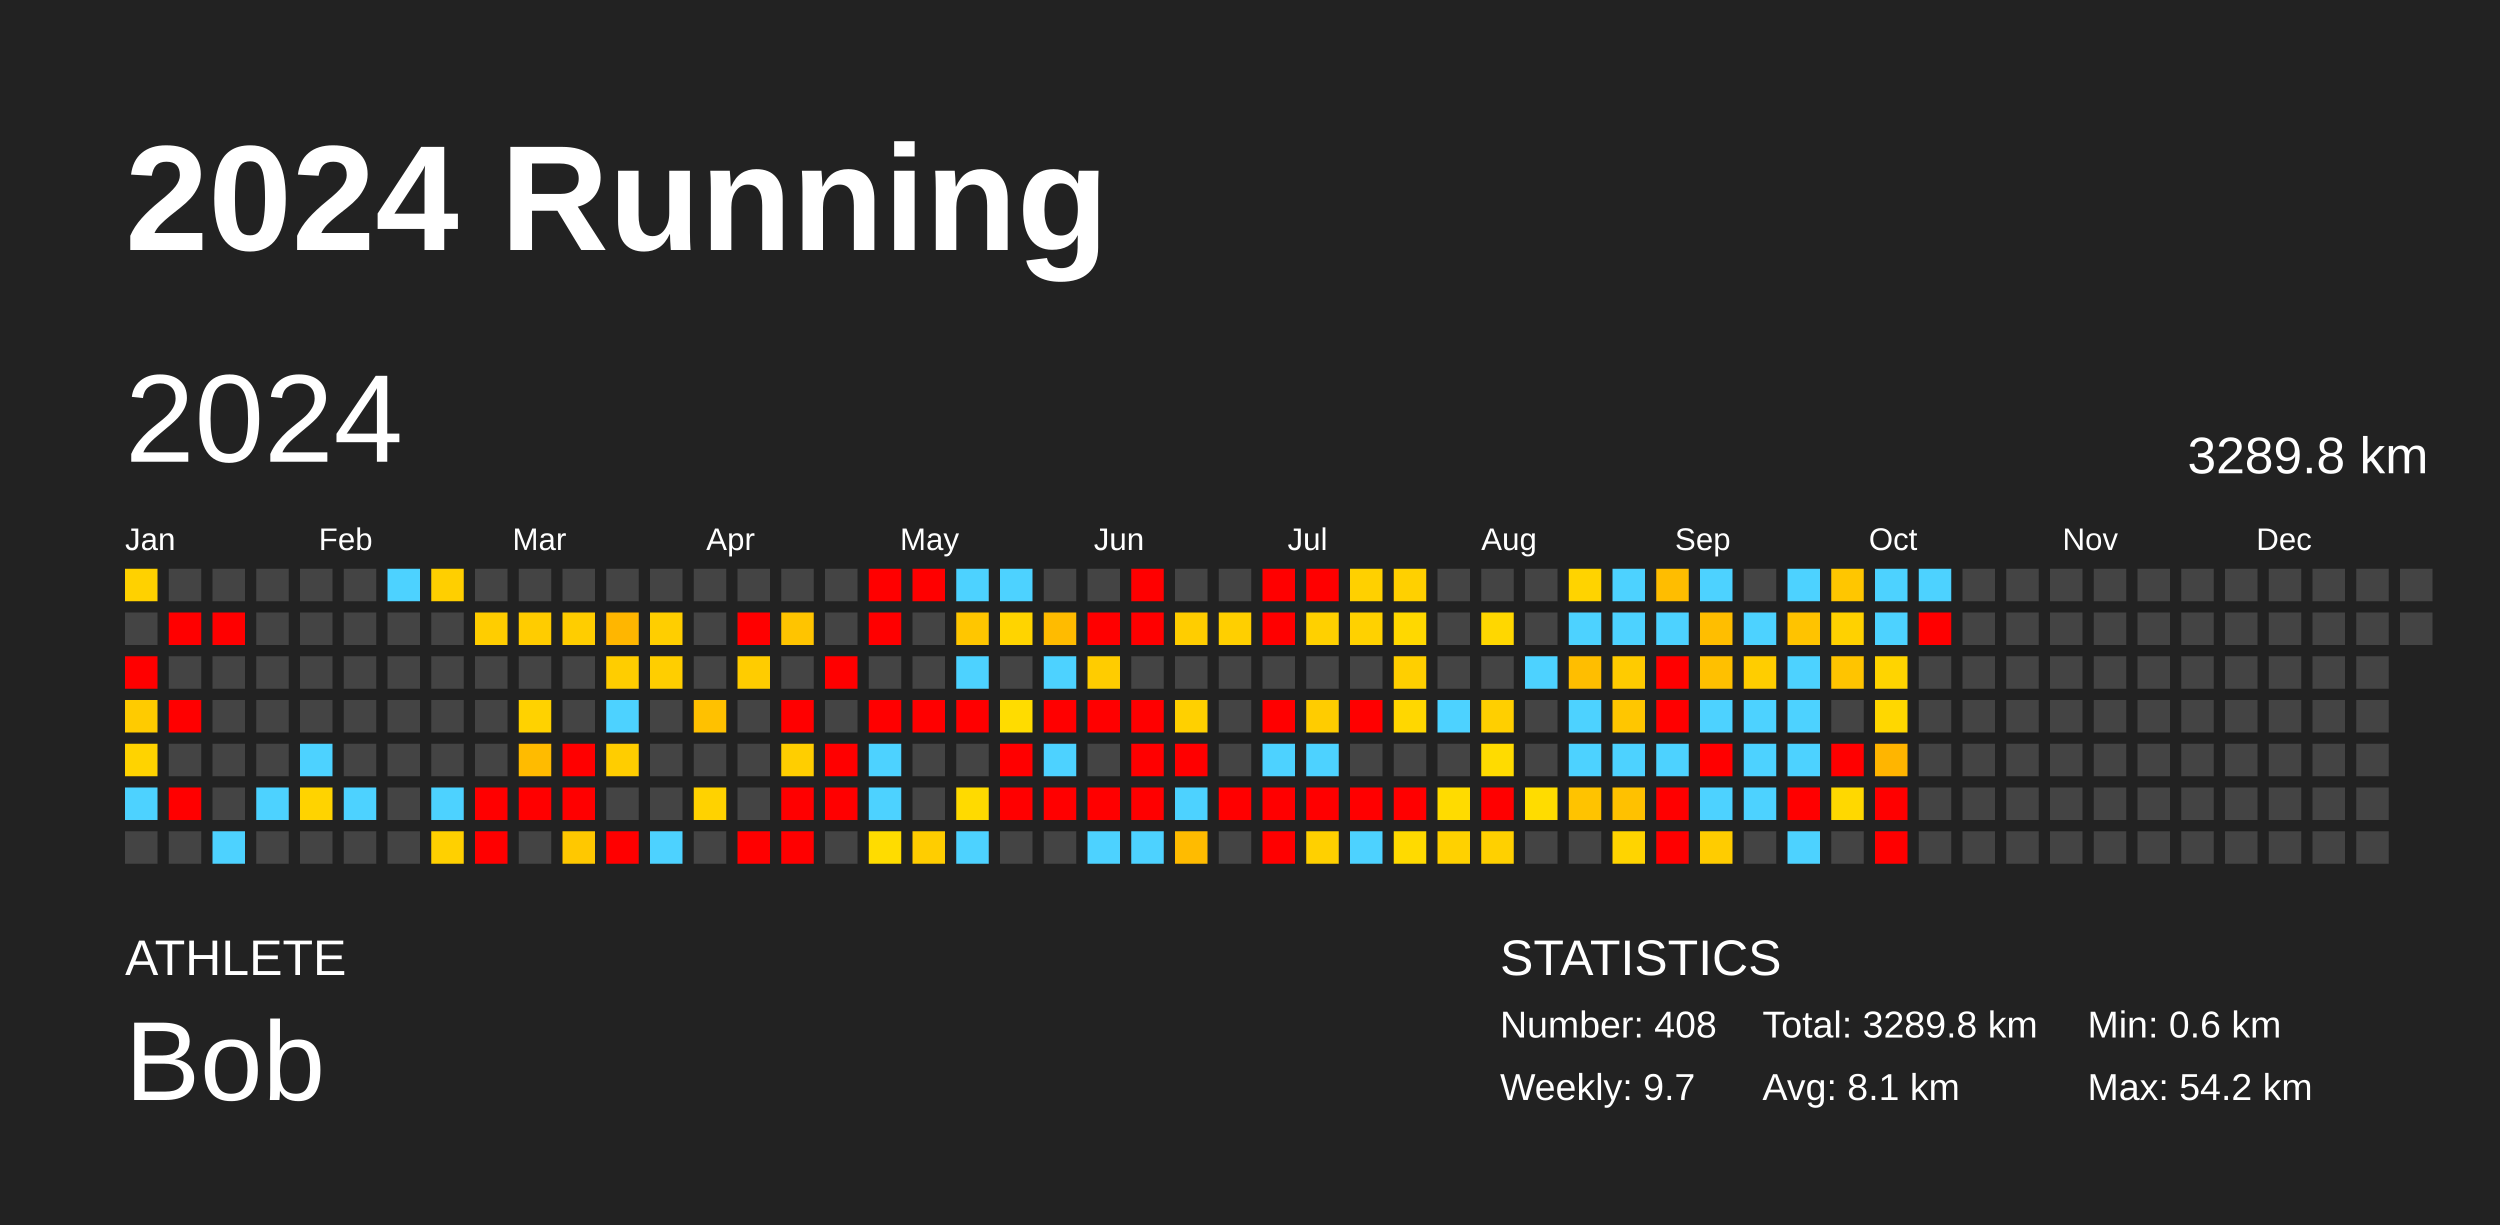
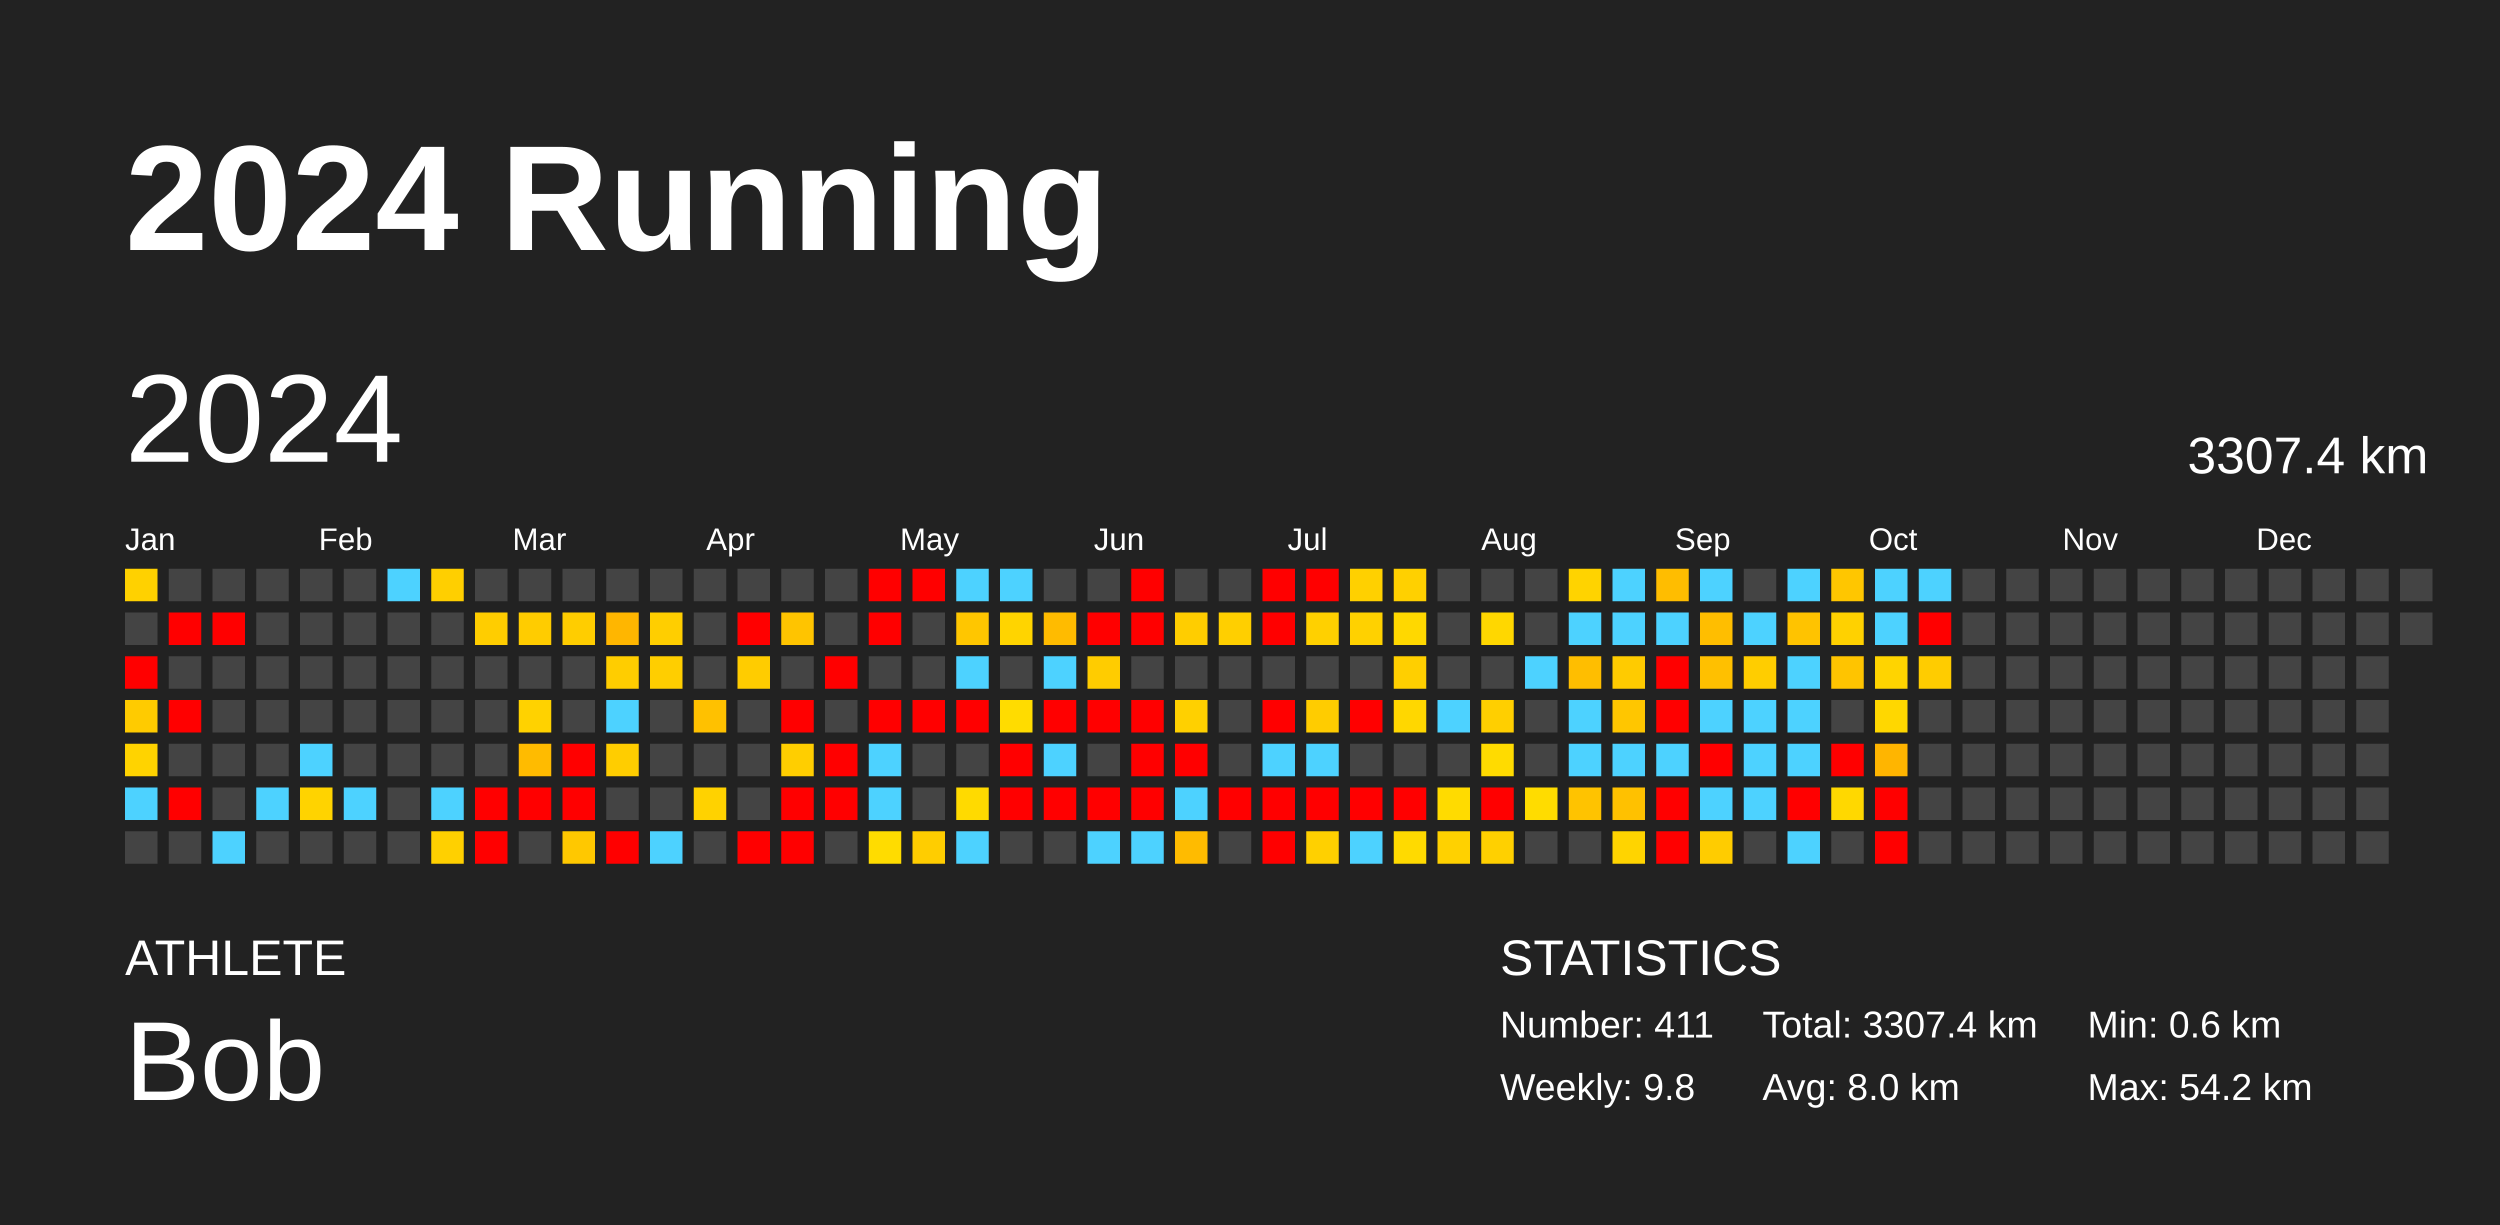
<svg xmlns="http://www.w3.org/2000/svg" baseProfile="full" height="98mm" version="1.1" viewBox="0,0,200,98" width="200mm">
  <defs />
  <rect fill="#222222" height="98" width="200" x="0" y="0" />
  <text fill="#FFFFFF" style="font-size:12px; font-family:Arial; font-weight:bold;" x="10" y="20">2024 Running</text>
  <text fill="#FFFFFF" style="font-size:4px; font-family:Arial" x="10" y="78">ATHLETE</text>
  <text fill="#FFFFFF" style="font-size:9px; font-family:Arial" x="10" y="88">Bob</text>
  <text fill="#FFFFFF" style="font-size:4px; font-family:Arial" x="120" y="78">STATISTICS</text>
-   <text fill="#FFFFFF" style="font-size:3px; font-family:Arial" x="120" y="83">Number: 408</text>
-   <text fill="#FFFFFF" style="font-size:3px; font-family:Arial" x="120" y="88">Weekly: 9.7</text>
-   <text fill="#FFFFFF" style="font-size:3px; font-family:Arial" x="141" y="83">Total: 3289.8 km</text>
-   <text fill="#FFFFFF" style="font-size:3px; font-family:Arial" x="141" y="88">Avg: 8.1 km</text>
+   <text fill="#FFFFFF" style="font-size:3px; font-family:Arial" x="120" y="83">Number: 411</text>
+   <text fill="#FFFFFF" style="font-size:3px; font-family:Arial" x="120" y="88">Weekly: 9.8</text>
+   <text fill="#FFFFFF" style="font-size:3px; font-family:Arial" x="141" y="83">Total: 3307.4 km</text>
+   <text fill="#FFFFFF" style="font-size:3px; font-family:Arial" x="141" y="88">Avg: 8.0 km</text>
  <text fill="#FFFFFF" style="font-size:3px; font-family:Arial" x="167" y="83">Min: 0.6 km</text>
  <text fill="#FFFFFF" style="font-size:3px; font-family:Arial" x="167" y="88">Max: 54.2 km</text>
  <text dominant-baseline="hanging" fill="#FFFFFF" style="font-size:10.0px; font-family:Arial;" x="10" y="30">2024</text>
-   <text dominant-baseline="hanging" fill="#FFFFFF" style="font-size:4.125px; font-family:Arial;" x="175" y="35">3289.8 km</text>
+   <text dominant-baseline="hanging" fill="#FFFFFF" style="font-size:4.125px; font-family:Arial;" x="175" y="35">3307.4 km</text>
  <text fill="#FFFFFF" style="font-size:2.5px; font-family:Arial" x="10.0" y="44">Jan</text>
  <text fill="#FFFFFF" style="font-size:2.5px; font-family:Arial" x="25.5" y="44">Feb</text>
  <text fill="#FFFFFF" style="font-size:2.5px; font-family:Arial" x="41.0" y="44">Mar</text>
  <text fill="#FFFFFF" style="font-size:2.5px; font-family:Arial" x="56.5" y="44">Apr</text>
  <text fill="#FFFFFF" style="font-size:2.5px; font-family:Arial" x="72.0" y="44">May</text>
  <text fill="#FFFFFF" style="font-size:2.5px; font-family:Arial" x="87.5" y="44">Jun</text>
  <text fill="#FFFFFF" style="font-size:2.5px; font-family:Arial" x="103.0" y="44">Jul</text>
  <text fill="#FFFFFF" style="font-size:2.5px; font-family:Arial" x="118.5" y="44">Aug</text>
  <text fill="#FFFFFF" style="font-size:2.5px; font-family:Arial" x="134.0" y="44">Sep</text>
  <text fill="#FFFFFF" style="font-size:2.5px; font-family:Arial" x="149.5" y="44">Oct</text>
  <text fill="#FFFFFF" style="font-size:2.5px; font-family:Arial" x="165.0" y="44">Nov</text>
  <text fill="#FFFFFF" style="font-size:2.5px; font-family:Arial" x="180.5" y="44">Dec</text>
  <rect fill="#ffd100" height="2.6" width="2.6" x="10.0" y="45.5" />
  <rect fill="#444444" height="2.6" width="2.6" x="10.0" y="49.0" />
  <rect fill="red" height="2.6" width="2.6" x="10.0" y="52.5" />
  <rect fill="#ffcb00" height="2.6" width="2.6" x="10.0" y="56.0" />
  <rect fill="#ffd300" height="2.6" width="2.6" x="10.0" y="59.5" />
  <rect fill="#4dd2ff" height="2.6" width="2.6" x="10.0" y="63.0" />
  <rect fill="#444444" height="2.6" width="2.6" x="10.0" y="66.5" />
  <rect fill="#444444" height="2.6" width="2.6" x="13.5" y="45.5" />
  <rect fill="red" height="2.6" width="2.6" x="13.5" y="49.0" />
  <rect fill="#444444" height="2.6" width="2.6" x="13.5" y="52.5" />
  <rect fill="red" height="2.6" width="2.6" x="13.5" y="56.0" />
  <rect fill="#444444" height="2.6" width="2.6" x="13.5" y="59.5" />
  <rect fill="red" height="2.6" width="2.6" x="13.5" y="63.0" />
  <rect fill="#444444" height="2.6" width="2.6" x="13.5" y="66.5" />
  <rect fill="#444444" height="2.6" width="2.6" x="17.0" y="45.5" />
  <rect fill="red" height="2.6" width="2.6" x="17.0" y="49.0" />
  <rect fill="#444444" height="2.6" width="2.6" x="17.0" y="52.5" />
  <rect fill="#444444" height="2.6" width="2.6" x="17.0" y="56.0" />
  <rect fill="#444444" height="2.6" width="2.6" x="17.0" y="59.5" />
  <rect fill="#444444" height="2.6" width="2.6" x="17.0" y="63.0" />
  <rect fill="#4dd2ff" height="2.6" width="2.6" x="17.0" y="66.5" />
  <rect fill="#444444" height="2.6" width="2.6" x="20.5" y="45.5" />
  <rect fill="#444444" height="2.6" width="2.6" x="20.5" y="49.0" />
  <rect fill="#444444" height="2.6" width="2.6" x="20.5" y="52.5" />
  <rect fill="#444444" height="2.6" width="2.6" x="20.5" y="56.0" />
  <rect fill="#444444" height="2.6" width="2.6" x="20.5" y="59.5" />
  <rect fill="#4dd2ff" height="2.6" width="2.6" x="20.5" y="63.0" />
  <rect fill="#444444" height="2.6" width="2.6" x="20.5" y="66.5" />
  <rect fill="#444444" height="2.6" width="2.6" x="24.0" y="45.5" />
  <rect fill="#444444" height="2.6" width="2.6" x="24.0" y="49.0" />
  <rect fill="#444444" height="2.6" width="2.6" x="24.0" y="52.5" />
  <rect fill="#444444" height="2.6" width="2.6" x="24.0" y="56.0" />
  <rect fill="#4dd2ff" height="2.6" width="2.6" x="24.0" y="59.5" />
  <rect fill="#ffd300" height="2.6" width="2.6" x="24.0" y="63.0" />
  <rect fill="#444444" height="2.6" width="2.6" x="24.0" y="66.5" />
  <rect fill="#444444" height="2.6" width="2.6" x="27.5" y="45.5" />
  <rect fill="#444444" height="2.6" width="2.6" x="27.5" y="49.0" />
  <rect fill="#444444" height="2.6" width="2.6" x="27.5" y="52.5" />
  <rect fill="#444444" height="2.6" width="2.6" x="27.5" y="56.0" />
  <rect fill="#444444" height="2.6" width="2.6" x="27.5" y="59.5" />
  <rect fill="#4dd2ff" height="2.6" width="2.6" x="27.5" y="63.0" />
  <rect fill="#444444" height="2.6" width="2.6" x="27.5" y="66.5" />
  <rect fill="#4dd2ff" height="2.6" width="2.6" x="31.0" y="45.5" />
  <rect fill="#444444" height="2.6" width="2.6" x="31.0" y="49.0" />
  <rect fill="#444444" height="2.6" width="2.6" x="31.0" y="52.5" />
  <rect fill="#444444" height="2.6" width="2.6" x="31.0" y="56.0" />
  <rect fill="#444444" height="2.6" width="2.6" x="31.0" y="59.5" />
  <rect fill="#444444" height="2.6" width="2.6" x="31.0" y="63.0" />
  <rect fill="#444444" height="2.6" width="2.6" x="31.0" y="66.5" />
  <rect fill="#ffcf00" height="2.6" width="2.6" x="34.5" y="45.5" />
  <rect fill="#444444" height="2.6" width="2.6" x="34.5" y="49.0" />
  <rect fill="#444444" height="2.6" width="2.6" x="34.5" y="52.5" />
  <rect fill="#444444" height="2.6" width="2.6" x="34.5" y="56.0" />
  <rect fill="#444444" height="2.6" width="2.6" x="34.5" y="59.5" />
  <rect fill="#4dd2ff" height="2.6" width="2.6" x="34.5" y="63.0" />
  <rect fill="#ffd000" height="2.6" width="2.6" x="34.5" y="66.5" />
  <rect fill="#444444" height="2.6" width="2.6" x="38.0" y="45.5" />
  <rect fill="#ffcd00" height="2.6" width="2.6" x="38.0" y="49.0" />
  <rect fill="#444444" height="2.6" width="2.6" x="38.0" y="52.5" />
  <rect fill="#444444" height="2.6" width="2.6" x="38.0" y="56.0" />
  <rect fill="#444444" height="2.6" width="2.6" x="38.0" y="59.5" />
  <rect fill="red" height="2.6" width="2.6" x="38.0" y="63.0" />
  <rect fill="red" height="2.6" width="2.6" x="38.0" y="66.5" />
  <rect fill="#444444" height="2.6" width="2.6" x="41.5" y="45.5" />
  <rect fill="#ffcc00" height="2.6" width="2.6" x="41.5" y="49.0" />
  <rect fill="#444444" height="2.6" width="2.6" x="41.5" y="52.5" />
  <rect fill="#ffd200" height="2.6" width="2.6" x="41.5" y="56.0" />
  <rect fill="#ffbb00" height="2.6" width="2.6" x="41.5" y="59.5" />
  <rect fill="red" height="2.6" width="2.6" x="41.5" y="63.0" />
  <rect fill="#444444" height="2.6" width="2.6" x="41.5" y="66.5" />
  <rect fill="#444444" height="2.6" width="2.6" x="45.0" y="45.5" />
  <rect fill="#ffcd00" height="2.6" width="2.6" x="45.0" y="49.0" />
  <rect fill="#444444" height="2.6" width="2.6" x="45.0" y="52.5" />
  <rect fill="#444444" height="2.6" width="2.6" x="45.0" y="56.0" />
  <rect fill="red" height="2.6" width="2.6" x="45.0" y="59.5" />
  <rect fill="red" height="2.6" width="2.6" x="45.0" y="63.0" />
  <rect fill="#ffc800" height="2.6" width="2.6" x="45.0" y="66.5" />
  <rect fill="#444444" height="2.6" width="2.6" x="48.5" y="45.5" />
  <rect fill="#ffb600" height="2.6" width="2.6" x="48.5" y="49.0" />
  <rect fill="#ffcd00" height="2.6" width="2.6" x="48.5" y="52.5" />
  <rect fill="#4dd2ff" height="2.6" width="2.6" x="48.5" y="56.0" />
  <rect fill="#ffcd00" height="2.6" width="2.6" x="48.5" y="59.5" />
  <rect fill="#444444" height="2.6" width="2.6" x="48.5" y="63.0" />
  <rect fill="red" height="2.6" width="2.6" x="48.5" y="66.5" />
  <rect fill="#444444" height="2.6" width="2.6" x="52.0" y="45.5" />
  <rect fill="#ffce00" height="2.6" width="2.6" x="52.0" y="49.0" />
  <rect fill="#ffce00" height="2.6" width="2.6" x="52.0" y="52.5" />
  <rect fill="#444444" height="2.6" width="2.6" x="52.0" y="56.0" />
  <rect fill="#444444" height="2.6" width="2.6" x="52.0" y="59.5" />
  <rect fill="#444444" height="2.6" width="2.6" x="52.0" y="63.0" />
  <rect fill="#4dd2ff" height="2.6" width="2.6" x="52.0" y="66.5" />
  <rect fill="#444444" height="2.6" width="2.6" x="55.5" y="45.5" />
  <rect fill="#444444" height="2.6" width="2.6" x="55.5" y="49.0" />
  <rect fill="#444444" height="2.6" width="2.6" x="55.5" y="52.5" />
  <rect fill="#ffc100" height="2.6" width="2.6" x="55.5" y="56.0" />
  <rect fill="#444444" height="2.6" width="2.6" x="55.5" y="59.5" />
  <rect fill="#ffd200" height="2.6" width="2.6" x="55.5" y="63.0" />
  <rect fill="#444444" height="2.6" width="2.6" x="55.5" y="66.5" />
  <rect fill="#444444" height="2.6" width="2.6" x="59.0" y="45.5" />
  <rect fill="red" height="2.6" width="2.6" x="59.0" y="49.0" />
  <rect fill="#ffcc00" height="2.6" width="2.6" x="59.0" y="52.5" />
  <rect fill="#444444" height="2.6" width="2.6" x="59.0" y="56.0" />
  <rect fill="#444444" height="2.6" width="2.6" x="59.0" y="59.5" />
  <rect fill="#444444" height="2.6" width="2.6" x="59.0" y="63.0" />
  <rect fill="red" height="2.6" width="2.6" x="59.0" y="66.5" />
  <rect fill="#444444" height="2.6" width="2.6" x="62.5" y="45.5" />
  <rect fill="#ffc400" height="2.6" width="2.6" x="62.5" y="49.0" />
  <rect fill="#444444" height="2.6" width="2.6" x="62.5" y="52.5" />
  <rect fill="red" height="2.6" width="2.6" x="62.5" y="56.0" />
  <rect fill="#ffce00" height="2.6" width="2.6" x="62.5" y="59.5" />
  <rect fill="red" height="2.6" width="2.6" x="62.5" y="63.0" />
  <rect fill="red" height="2.6" width="2.6" x="62.5" y="66.5" />
  <rect fill="#444444" height="2.6" width="2.6" x="66.0" y="45.5" />
  <rect fill="#444444" height="2.6" width="2.6" x="66.0" y="49.0" />
  <rect fill="red" height="2.6" width="2.6" x="66.0" y="52.5" />
  <rect fill="#444444" height="2.6" width="2.6" x="66.0" y="56.0" />
  <rect fill="red" height="2.6" width="2.6" x="66.0" y="59.5" />
  <rect fill="red" height="2.6" width="2.6" x="66.0" y="63.0" />
  <rect fill="#444444" height="2.6" width="2.6" x="66.0" y="66.5" />
  <rect fill="red" height="2.6" width="2.6" x="69.5" y="45.5" />
  <rect fill="red" height="2.6" width="2.6" x="69.5" y="49.0" />
  <rect fill="#444444" height="2.6" width="2.6" x="69.5" y="52.5" />
  <rect fill="red" height="2.6" width="2.6" x="69.5" y="56.0" />
  <rect fill="#4dd2ff" height="2.6" width="2.6" x="69.5" y="59.5" />
  <rect fill="#4dd2ff" height="2.6" width="2.6" x="69.5" y="63.0" />
  <rect fill="#ffdc00" height="2.6" width="2.6" x="69.5" y="66.5" />
  <rect fill="red" height="2.6" width="2.6" x="73.0" y="45.5" />
  <rect fill="#444444" height="2.6" width="2.6" x="73.0" y="49.0" />
  <rect fill="#444444" height="2.6" width="2.6" x="73.0" y="52.5" />
  <rect fill="red" height="2.6" width="2.6" x="73.0" y="56.0" />
  <rect fill="#444444" height="2.6" width="2.6" x="73.0" y="59.5" />
  <rect fill="#444444" height="2.6" width="2.6" x="73.0" y="63.0" />
  <rect fill="#ffcd00" height="2.6" width="2.6" x="73.0" y="66.5" />
  <rect fill="#4dd2ff" height="2.6" width="2.6" x="76.5" y="45.5" />
  <rect fill="#ffc600" height="2.6" width="2.6" x="76.5" y="49.0" />
  <rect fill="#4dd2ff" height="2.6" width="2.6" x="76.5" y="52.5" />
  <rect fill="red" height="2.6" width="2.6" x="76.5" y="56.0" />
  <rect fill="#444444" height="2.6" width="2.6" x="76.5" y="59.5" />
  <rect fill="#ffda00" height="2.6" width="2.6" x="76.5" y="63.0" />
  <rect fill="#4dd2ff" height="2.6" width="2.6" x="76.5" y="66.5" />
  <rect fill="#4dd2ff" height="2.6" width="2.6" x="80.0" y="45.5" />
  <rect fill="#ffd400" height="2.6" width="2.6" x="80.0" y="49.0" />
  <rect fill="#444444" height="2.6" width="2.6" x="80.0" y="52.5" />
  <rect fill="#ffdc00" height="2.6" width="2.6" x="80.0" y="56.0" />
  <rect fill="red" height="2.6" width="2.6" x="80.0" y="59.5" />
  <rect fill="red" height="2.6" width="2.6" x="80.0" y="63.0" />
  <rect fill="#444444" height="2.6" width="2.6" x="80.0" y="66.5" />
  <rect fill="#444444" height="2.6" width="2.6" x="83.5" y="45.5" />
  <rect fill="#ffbb00" height="2.6" width="2.6" x="83.5" y="49.0" />
  <rect fill="#4dd2ff" height="2.6" width="2.6" x="83.5" y="52.5" />
  <rect fill="red" height="2.6" width="2.6" x="83.5" y="56.0" />
  <rect fill="#4dd2ff" height="2.6" width="2.6" x="83.5" y="59.5" />
  <rect fill="red" height="2.6" width="2.6" x="83.5" y="63.0" />
  <rect fill="#444444" height="2.6" width="2.6" x="83.5" y="66.5" />
  <rect fill="#444444" height="2.6" width="2.6" x="87.0" y="45.5" />
  <rect fill="red" height="2.6" width="2.6" x="87.0" y="49.0" />
  <rect fill="#ffcc00" height="2.6" width="2.6" x="87.0" y="52.5" />
  <rect fill="red" height="2.6" width="2.6" x="87.0" y="56.0" />
  <rect fill="#444444" height="2.6" width="2.6" x="87.0" y="59.5" />
  <rect fill="red" height="2.6" width="2.6" x="87.0" y="63.0" />
  <rect fill="#4dd2ff" height="2.6" width="2.6" x="87.0" y="66.5" />
  <rect fill="red" height="2.6" width="2.6" x="90.5" y="45.5" />
  <rect fill="red" height="2.6" width="2.6" x="90.5" y="49.0" />
  <rect fill="#444444" height="2.6" width="2.6" x="90.5" y="52.5" />
  <rect fill="red" height="2.6" width="2.6" x="90.5" y="56.0" />
  <rect fill="red" height="2.6" width="2.6" x="90.5" y="59.5" />
  <rect fill="red" height="2.6" width="2.6" x="90.5" y="63.0" />
  <rect fill="#4dd2ff" height="2.6" width="2.6" x="90.5" y="66.5" />
  <rect fill="#444444" height="2.6" width="2.6" x="94.0" y="45.5" />
  <rect fill="#ffcd00" height="2.6" width="2.6" x="94.0" y="49.0" />
  <rect fill="#444444" height="2.6" width="2.6" x="94.0" y="52.5" />
  <rect fill="#ffd000" height="2.6" width="2.6" x="94.0" y="56.0" />
  <rect fill="red" height="2.6" width="2.6" x="94.0" y="59.5" />
  <rect fill="#4dd2ff" height="2.6" width="2.6" x="94.0" y="63.0" />
  <rect fill="#ffbb00" height="2.6" width="2.6" x="94.0" y="66.5" />
  <rect fill="#444444" height="2.6" width="2.6" x="97.5" y="45.5" />
  <rect fill="#ffcf00" height="2.6" width="2.6" x="97.5" y="49.0" />
  <rect fill="#444444" height="2.6" width="2.6" x="97.5" y="52.5" />
  <rect fill="#444444" height="2.6" width="2.6" x="97.5" y="56.0" />
  <rect fill="#444444" height="2.6" width="2.6" x="97.5" y="59.5" />
  <rect fill="red" height="2.6" width="2.6" x="97.5" y="63.0" />
  <rect fill="#444444" height="2.6" width="2.6" x="97.5" y="66.5" />
  <rect fill="red" height="2.6" width="2.6" x="101.0" y="45.5" />
  <rect fill="red" height="2.6" width="2.6" x="101.0" y="49.0" />
  <rect fill="#444444" height="2.6" width="2.6" x="101.0" y="52.5" />
  <rect fill="red" height="2.6" width="2.6" x="101.0" y="56.0" />
  <rect fill="#4dd2ff" height="2.6" width="2.6" x="101.0" y="59.5" />
  <rect fill="red" height="2.6" width="2.6" x="101.0" y="63.0" />
  <rect fill="red" height="2.6" width="2.6" x="101.0" y="66.5" />
  <rect fill="red" height="2.6" width="2.6" x="104.5" y="45.5" />
  <rect fill="#ffd000" height="2.6" width="2.6" x="104.5" y="49.0" />
  <rect fill="#444444" height="2.6" width="2.6" x="104.5" y="52.5" />
  <rect fill="#ffcc00" height="2.6" width="2.6" x="104.5" y="56.0" />
  <rect fill="#4dd2ff" height="2.6" width="2.6" x="104.5" y="59.5" />
  <rect fill="red" height="2.6" width="2.6" x="104.5" y="63.0" />
  <rect fill="#ffd000" height="2.6" width="2.6" x="104.5" y="66.5" />
  <rect fill="#ffd000" height="2.6" width="2.6" x="108.0" y="45.5" />
  <rect fill="#ffd100" height="2.6" width="2.6" x="108.0" y="49.0" />
  <rect fill="#444444" height="2.6" width="2.6" x="108.0" y="52.5" />
  <rect fill="red" height="2.6" width="2.6" x="108.0" y="56.0" />
  <rect fill="#444444" height="2.6" width="2.6" x="108.0" y="59.5" />
  <rect fill="red" height="2.6" width="2.6" x="108.0" y="63.0" />
  <rect fill="#4dd2ff" height="2.6" width="2.6" x="108.0" y="66.5" />
  <rect fill="#ffd000" height="2.6" width="2.6" x="111.5" y="45.5" />
  <rect fill="#ffd800" height="2.6" width="2.6" x="111.5" y="49.0" />
  <rect fill="#ffcf00" height="2.6" width="2.6" x="111.5" y="52.5" />
  <rect fill="#ffd700" height="2.6" width="2.6" x="111.5" y="56.0" />
  <rect fill="#444444" height="2.6" width="2.6" x="111.5" y="59.5" />
  <rect fill="red" height="2.6" width="2.6" x="111.5" y="63.0" />
  <rect fill="#ffda00" height="2.6" width="2.6" x="111.5" y="66.5" />
  <rect fill="#444444" height="2.6" width="2.6" x="115.0" y="45.5" />
  <rect fill="#444444" height="2.6" width="2.6" x="115.0" y="49.0" />
  <rect fill="#444444" height="2.6" width="2.6" x="115.0" y="52.5" />
  <rect fill="#4dd2ff" height="2.6" width="2.6" x="115.0" y="56.0" />
  <rect fill="#444444" height="2.6" width="2.6" x="115.0" y="59.5" />
  <rect fill="#ffdb00" height="2.6" width="2.6" x="115.0" y="63.0" />
  <rect fill="#ffd100" height="2.6" width="2.6" x="115.0" y="66.5" />
  <rect fill="#444444" height="2.6" width="2.6" x="118.5" y="45.5" />
  <rect fill="#ffd700" height="2.6" width="2.6" x="118.5" y="49.0" />
  <rect fill="#444444" height="2.6" width="2.6" x="118.5" y="52.5" />
  <rect fill="#ffcf00" height="2.6" width="2.6" x="118.5" y="56.0" />
  <rect fill="#ffdb00" height="2.6" width="2.6" x="118.5" y="59.5" />
  <rect fill="red" height="2.6" width="2.6" x="118.5" y="63.0" />
  <rect fill="#ffd000" height="2.6" width="2.6" x="118.5" y="66.5" />
  <rect fill="#444444" height="2.6" width="2.6" x="122.0" y="45.5" />
  <rect fill="#444444" height="2.6" width="2.6" x="122.0" y="49.0" />
  <rect fill="#4dd2ff" height="2.6" width="2.6" x="122.0" y="52.5" />
  <rect fill="#444444" height="2.6" width="2.6" x="122.0" y="56.0" />
  <rect fill="#444444" height="2.6" width="2.6" x="122.0" y="59.5" />
  <rect fill="#ffdc00" height="2.6" width="2.6" x="122.0" y="63.0" />
  <rect fill="#444444" height="2.6" width="2.6" x="122.0" y="66.5" />
  <rect fill="#ffd300" height="2.6" width="2.6" x="125.5" y="45.5" />
  <rect fill="#4dd2ff" height="2.6" width="2.6" x="125.5" y="49.0" />
  <rect fill="#ffbe00" height="2.6" width="2.6" x="125.5" y="52.5" />
  <rect fill="#4dd2ff" height="2.6" width="2.6" x="125.5" y="56.0" />
  <rect fill="#4dd2ff" height="2.6" width="2.6" x="125.5" y="59.5" />
  <rect fill="#ffc300" height="2.6" width="2.6" x="125.5" y="63.0" />
  <rect fill="#444444" height="2.6" width="2.6" x="125.5" y="66.5" />
  <rect fill="#4dd2ff" height="2.6" width="2.6" x="129.0" y="45.5" />
  <rect fill="#4dd2ff" height="2.6" width="2.6" x="129.0" y="49.0" />
  <rect fill="#ffcb00" height="2.6" width="2.6" x="129.0" y="52.5" />
  <rect fill="#ffc600" height="2.6" width="2.6" x="129.0" y="56.0" />
  <rect fill="#4dd2ff" height="2.6" width="2.6" x="129.0" y="59.5" />
  <rect fill="#ffc100" height="2.6" width="2.6" x="129.0" y="63.0" />
  <rect fill="#ffd400" height="2.6" width="2.6" x="129.0" y="66.5" />
  <rect fill="#ffbd00" height="2.6" width="2.6" x="132.5" y="45.5" />
  <rect fill="#4dd2ff" height="2.6" width="2.6" x="132.5" y="49.0" />
  <rect fill="red" height="2.6" width="2.6" x="132.5" y="52.5" />
  <rect fill="red" height="2.6" width="2.6" x="132.5" y="56.0" />
  <rect fill="#4dd2ff" height="2.6" width="2.6" x="132.5" y="59.5" />
  <rect fill="red" height="2.6" width="2.6" x="132.5" y="63.0" />
  <rect fill="red" height="2.6" width="2.6" x="132.5" y="66.5" />
  <rect fill="#4dd2ff" height="2.6" width="2.6" x="136.0" y="45.5" />
  <rect fill="#ffbe00" height="2.6" width="2.6" x="136.0" y="49.0" />
  <rect fill="#ffc000" height="2.6" width="2.6" x="136.0" y="52.5" />
  <rect fill="#4dd2ff" height="2.6" width="2.6" x="136.0" y="56.0" />
  <rect fill="red" height="2.6" width="2.6" x="136.0" y="59.5" />
  <rect fill="#4dd2ff" height="2.6" width="2.6" x="136.0" y="63.0" />
  <rect fill="#ffcc00" height="2.6" width="2.6" x="136.0" y="66.5" />
  <rect fill="#444444" height="2.6" width="2.6" x="139.5" y="45.5" />
  <rect fill="#4dd2ff" height="2.6" width="2.6" x="139.5" y="49.0" />
  <rect fill="#ffcd00" height="2.6" width="2.6" x="139.5" y="52.5" />
  <rect fill="#4dd2ff" height="2.6" width="2.6" x="139.5" y="56.0" />
  <rect fill="#4dd2ff" height="2.6" width="2.6" x="139.5" y="59.5" />
  <rect fill="#4dd2ff" height="2.6" width="2.6" x="139.5" y="63.0" />
  <rect fill="#444444" height="2.6" width="2.6" x="139.5" y="66.5" />
  <rect fill="#4dd2ff" height="2.6" width="2.6" x="143.0" y="45.5" />
  <rect fill="#ffc300" height="2.6" width="2.6" x="143.0" y="49.0" />
  <rect fill="#4dd2ff" height="2.6" width="2.6" x="143.0" y="52.5" />
  <rect fill="#4dd2ff" height="2.6" width="2.6" x="143.0" y="56.0" />
  <rect fill="#4dd2ff" height="2.6" width="2.6" x="143.0" y="59.5" />
  <rect fill="red" height="2.6" width="2.6" x="143.0" y="63.0" />
  <rect fill="#4dd2ff" height="2.6" width="2.6" x="143.0" y="66.5" />
  <rect fill="#ffc600" height="2.6" width="2.6" x="146.5" y="45.5" />
  <rect fill="#ffd100" height="2.6" width="2.6" x="146.5" y="49.0" />
  <rect fill="#ffc400" height="2.6" width="2.6" x="146.5" y="52.5" />
  <rect fill="#444444" height="2.6" width="2.6" x="146.5" y="56.0" />
  <rect fill="red" height="2.6" width="2.6" x="146.5" y="59.5" />
  <rect fill="#ffd800" height="2.6" width="2.6" x="146.5" y="63.0" />
  <rect fill="#444444" height="2.6" width="2.6" x="146.5" y="66.5" />
  <rect fill="#4dd2ff" height="2.6" width="2.6" x="150.0" y="45.5" />
  <rect fill="#4dd2ff" height="2.6" width="2.6" x="150.0" y="49.0" />
  <rect fill="#ffd400" height="2.6" width="2.6" x="150.0" y="52.5" />
  <rect fill="#ffd700" height="2.6" width="2.6" x="150.0" y="56.0" />
  <rect fill="#ffb500" height="2.6" width="2.6" x="150.0" y="59.5" />
  <rect fill="red" height="2.6" width="2.6" x="150.0" y="63.0" />
  <rect fill="red" height="2.6" width="2.6" x="150.0" y="66.5" />
  <rect fill="#4dd2ff" height="2.6" width="2.6" x="153.5" y="45.5" />
  <rect fill="red" height="2.6" width="2.6" x="153.5" y="49.0" />
-   <rect fill="#444444" height="2.6" width="2.6" x="153.5" y="52.5" />
+   <rect fill="#ffcc00" height="2.6" width="2.6" x="153.5" y="52.5" />
  <rect fill="#444444" height="2.6" width="2.6" x="153.5" y="56.0" />
  <rect fill="#444444" height="2.6" width="2.6" x="153.5" y="59.5" />
  <rect fill="#444444" height="2.6" width="2.6" x="153.5" y="63.0" />
  <rect fill="#444444" height="2.6" width="2.6" x="153.5" y="66.5" />
  <rect fill="#444444" height="2.6" width="2.6" x="157.0" y="45.5" />
  <rect fill="#444444" height="2.6" width="2.6" x="157.0" y="49.0" />
  <rect fill="#444444" height="2.6" width="2.6" x="157.0" y="52.5" />
  <rect fill="#444444" height="2.6" width="2.6" x="157.0" y="56.0" />
  <rect fill="#444444" height="2.6" width="2.6" x="157.0" y="59.5" />
  <rect fill="#444444" height="2.6" width="2.6" x="157.0" y="63.0" />
  <rect fill="#444444" height="2.6" width="2.6" x="157.0" y="66.5" />
  <rect fill="#444444" height="2.6" width="2.6" x="160.5" y="45.5" />
  <rect fill="#444444" height="2.6" width="2.6" x="160.5" y="49.0" />
  <rect fill="#444444" height="2.6" width="2.6" x="160.5" y="52.5" />
  <rect fill="#444444" height="2.6" width="2.6" x="160.5" y="56.0" />
  <rect fill="#444444" height="2.6" width="2.6" x="160.5" y="59.5" />
  <rect fill="#444444" height="2.6" width="2.6" x="160.5" y="63.0" />
  <rect fill="#444444" height="2.6" width="2.6" x="160.5" y="66.5" />
  <rect fill="#444444" height="2.6" width="2.6" x="164.0" y="45.5" />
  <rect fill="#444444" height="2.6" width="2.6" x="164.0" y="49.0" />
  <rect fill="#444444" height="2.6" width="2.6" x="164.0" y="52.5" />
  <rect fill="#444444" height="2.6" width="2.6" x="164.0" y="56.0" />
  <rect fill="#444444" height="2.6" width="2.6" x="164.0" y="59.5" />
  <rect fill="#444444" height="2.6" width="2.6" x="164.0" y="63.0" />
  <rect fill="#444444" height="2.6" width="2.6" x="164.0" y="66.5" />
  <rect fill="#444444" height="2.6" width="2.6" x="167.5" y="45.5" />
  <rect fill="#444444" height="2.6" width="2.6" x="167.5" y="49.0" />
  <rect fill="#444444" height="2.6" width="2.6" x="167.5" y="52.5" />
  <rect fill="#444444" height="2.6" width="2.6" x="167.5" y="56.0" />
  <rect fill="#444444" height="2.6" width="2.6" x="167.5" y="59.5" />
  <rect fill="#444444" height="2.6" width="2.6" x="167.5" y="63.0" />
  <rect fill="#444444" height="2.6" width="2.6" x="167.5" y="66.5" />
  <rect fill="#444444" height="2.6" width="2.6" x="171.0" y="45.5" />
  <rect fill="#444444" height="2.6" width="2.6" x="171.0" y="49.0" />
  <rect fill="#444444" height="2.6" width="2.6" x="171.0" y="52.5" />
  <rect fill="#444444" height="2.6" width="2.6" x="171.0" y="56.0" />
  <rect fill="#444444" height="2.6" width="2.6" x="171.0" y="59.5" />
  <rect fill="#444444" height="2.6" width="2.6" x="171.0" y="63.0" />
  <rect fill="#444444" height="2.6" width="2.6" x="171.0" y="66.5" />
  <rect fill="#444444" height="2.6" width="2.6" x="174.5" y="45.5" />
  <rect fill="#444444" height="2.6" width="2.6" x="174.5" y="49.0" />
  <rect fill="#444444" height="2.6" width="2.6" x="174.5" y="52.5" />
  <rect fill="#444444" height="2.6" width="2.6" x="174.5" y="56.0" />
  <rect fill="#444444" height="2.6" width="2.6" x="174.5" y="59.5" />
  <rect fill="#444444" height="2.6" width="2.6" x="174.5" y="63.0" />
  <rect fill="#444444" height="2.6" width="2.6" x="174.5" y="66.5" />
  <rect fill="#444444" height="2.6" width="2.6" x="178.0" y="45.5" />
  <rect fill="#444444" height="2.6" width="2.6" x="178.0" y="49.0" />
  <rect fill="#444444" height="2.6" width="2.6" x="178.0" y="52.5" />
  <rect fill="#444444" height="2.6" width="2.6" x="178.0" y="56.0" />
  <rect fill="#444444" height="2.6" width="2.6" x="178.0" y="59.5" />
  <rect fill="#444444" height="2.6" width="2.6" x="178.0" y="63.0" />
  <rect fill="#444444" height="2.6" width="2.6" x="178.0" y="66.5" />
  <rect fill="#444444" height="2.6" width="2.6" x="181.5" y="45.5" />
  <rect fill="#444444" height="2.6" width="2.6" x="181.5" y="49.0" />
  <rect fill="#444444" height="2.6" width="2.6" x="181.5" y="52.5" />
  <rect fill="#444444" height="2.6" width="2.6" x="181.5" y="56.0" />
  <rect fill="#444444" height="2.6" width="2.6" x="181.5" y="59.5" />
  <rect fill="#444444" height="2.6" width="2.6" x="181.5" y="63.0" />
  <rect fill="#444444" height="2.6" width="2.6" x="181.5" y="66.5" />
  <rect fill="#444444" height="2.6" width="2.6" x="185.0" y="45.5" />
  <rect fill="#444444" height="2.6" width="2.6" x="185.0" y="49.0" />
  <rect fill="#444444" height="2.6" width="2.6" x="185.0" y="52.5" />
  <rect fill="#444444" height="2.6" width="2.6" x="185.0" y="56.0" />
  <rect fill="#444444" height="2.6" width="2.6" x="185.0" y="59.5" />
  <rect fill="#444444" height="2.6" width="2.6" x="185.0" y="63.0" />
  <rect fill="#444444" height="2.6" width="2.6" x="185.0" y="66.5" />
  <rect fill="#444444" height="2.6" width="2.6" x="188.5" y="45.5" />
  <rect fill="#444444" height="2.6" width="2.6" x="188.5" y="49.0" />
  <rect fill="#444444" height="2.6" width="2.6" x="188.5" y="52.5" />
  <rect fill="#444444" height="2.6" width="2.6" x="188.5" y="56.0" />
  <rect fill="#444444" height="2.6" width="2.6" x="188.5" y="59.5" />
  <rect fill="#444444" height="2.6" width="2.6" x="188.5" y="63.0" />
  <rect fill="#444444" height="2.6" width="2.6" x="188.5" y="66.5" />
  <rect fill="#444444" height="2.6" width="2.6" x="192.0" y="45.5" />
  <rect fill="#444444" height="2.6" width="2.6" x="192.0" y="49.0" />
</svg>
